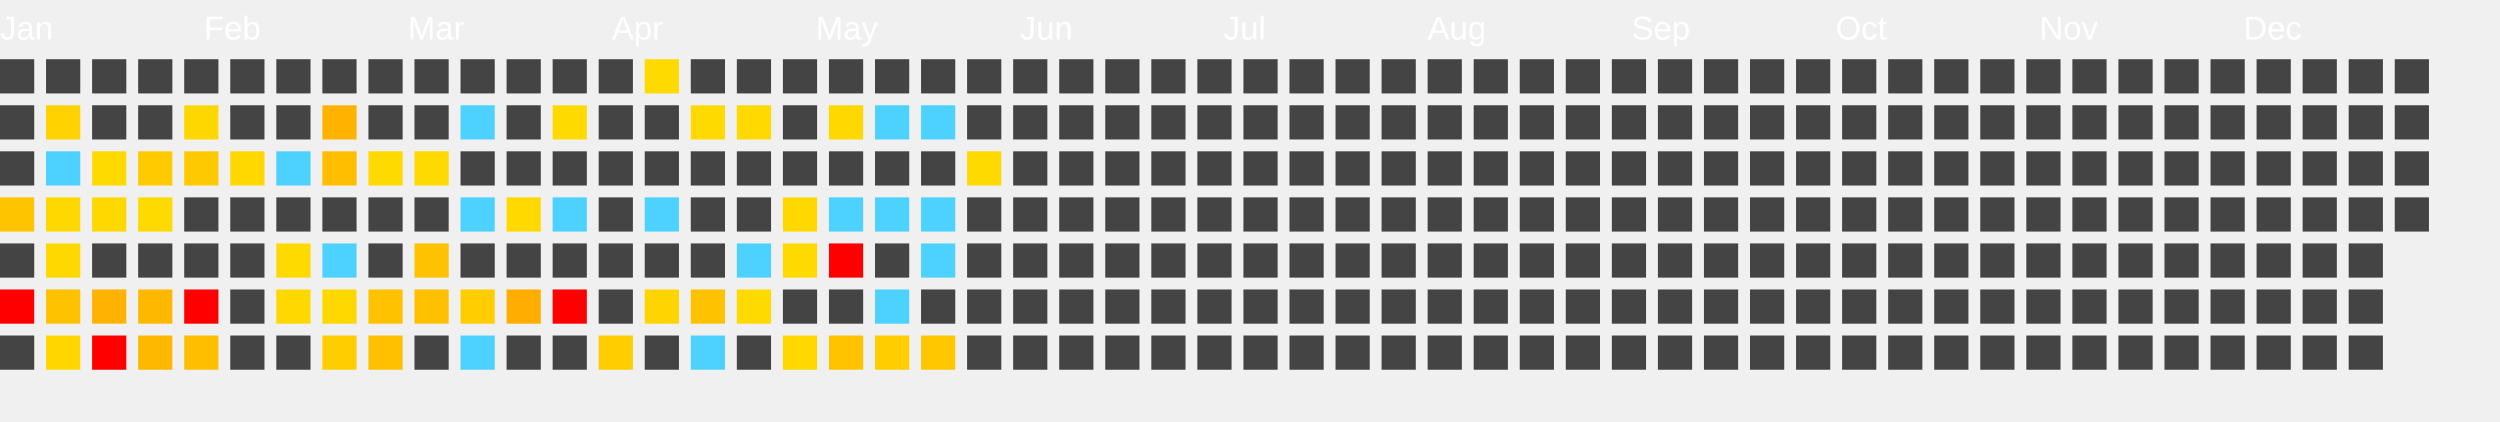
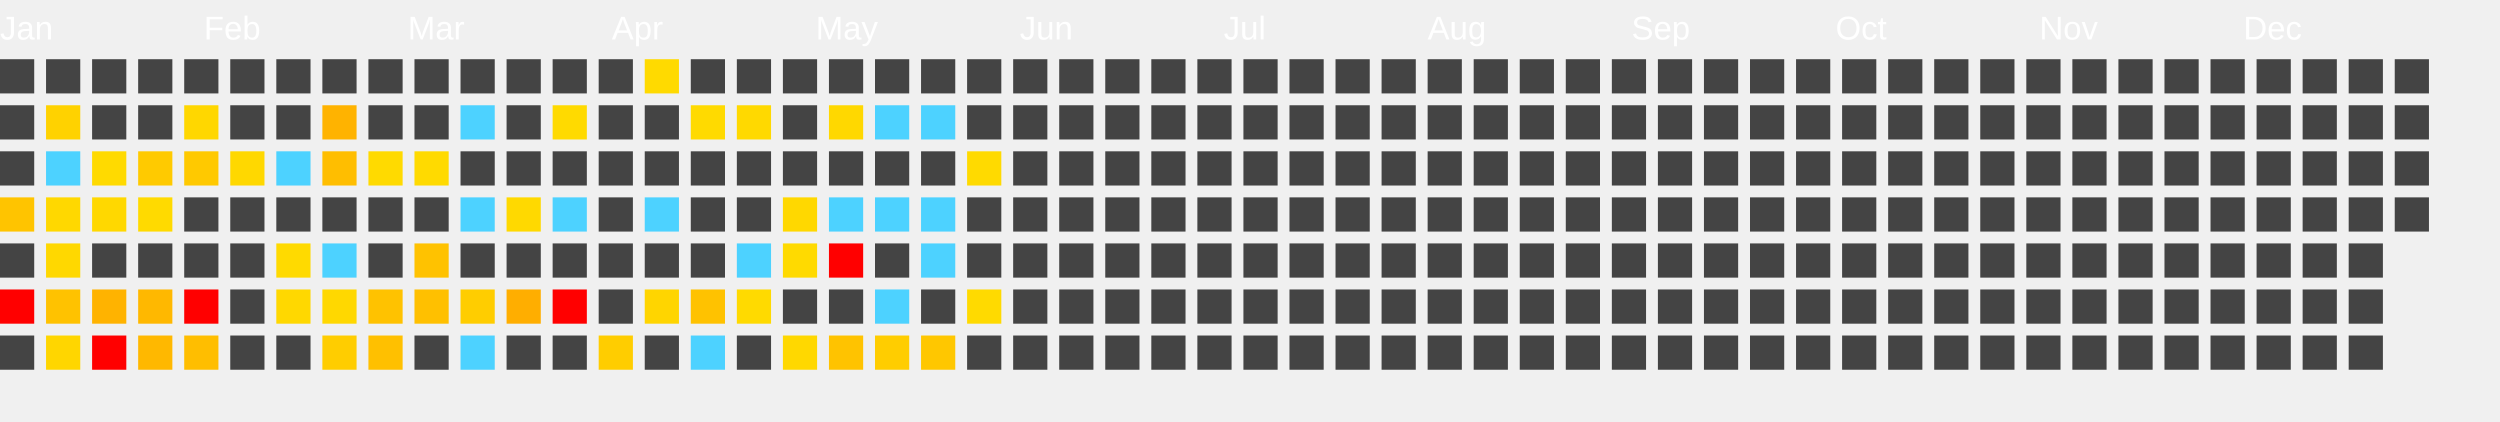
<svg xmlns="http://www.w3.org/2000/svg" baseProfile="full" height="32mm" version="1.1" viewBox="0,0,190,32" width="190mm">
  <defs />
  <rect fill="none" height="32" width="190" x="0" y="0" />
  <text fill="#FFFFFF" style="font-size:2.5px; font-family:Arial" x="0.0" y="3.0">Jan</text>
  <text fill="#FFFFFF" style="font-size:2.5px; font-family:Arial" x="15.5" y="3.0">Feb</text>
  <text fill="#FFFFFF" style="font-size:2.5px; font-family:Arial" x="31.0" y="3.0">Mar</text>
  <text fill="#FFFFFF" style="font-size:2.5px; font-family:Arial" x="46.5" y="3.0">Apr</text>
  <text fill="#FFFFFF" style="font-size:2.5px; font-family:Arial" x="62.0" y="3.0">May</text>
  <text fill="#FFFFFF" style="font-size:2.5px; font-family:Arial" x="77.5" y="3.0">Jun</text>
  <text fill="#FFFFFF" style="font-size:2.5px; font-family:Arial" x="93.0" y="3.0">Jul</text>
  <text fill="#FFFFFF" style="font-size:2.5px; font-family:Arial" x="108.5" y="3.0">Aug</text>
  <text fill="#FFFFFF" style="font-size:2.5px; font-family:Arial" x="124.0" y="3.0">Sep</text>
  <text fill="#FFFFFF" style="font-size:2.5px; font-family:Arial" x="139.5" y="3.0">Oct</text>
  <text fill="#FFFFFF" style="font-size:2.5px; font-family:Arial" x="155.0" y="3.0">Nov</text>
  <text fill="#FFFFFF" style="font-size:2.5px; font-family:Arial" x="170.5" y="3.0">Dec</text>
  <rect fill="#444444" height="2.6" width="2.6" x="0.0" y="4.5" />
  <rect fill="#444444" height="2.6" width="2.6" x="0.0" y="8.0" />
  <rect fill="#444444" height="2.6" width="2.6" x="0.0" y="11.5" />
  <rect fill="#ffc400" height="2.6" width="2.6" x="0.0" y="15.0" />
  <rect fill="#444444" height="2.6" width="2.6" x="0.0" y="18.5" />
  <rect fill="red" height="2.6" width="2.6" x="0.0" y="22.0" />
  <rect fill="#444444" height="2.6" width="2.6" x="0.0" y="25.5" />
  <rect fill="#444444" height="2.6" width="2.6" x="3.5" y="4.5" />
  <rect fill="#ffd200" height="2.6" width="2.6" x="3.5" y="8.0" />
  <rect fill="#4dd2ff" height="2.6" width="2.6" x="3.5" y="11.5" />
  <rect fill="#ffd800" height="2.6" width="2.6" x="3.5" y="15.0" />
  <rect fill="#ffd800" height="2.6" width="2.6" x="3.5" y="18.5" />
  <rect fill="#ffc200" height="2.6" width="2.6" x="3.5" y="22.0" />
  <rect fill="#ffd600" height="2.6" width="2.6" x="3.5" y="25.5" />
  <rect fill="#444444" height="2.6" width="2.6" x="7.0" y="4.5" />
  <rect fill="#444444" height="2.6" width="2.6" x="7.0" y="8.0" />
  <rect fill="#ffda00" height="2.6" width="2.6" x="7.0" y="11.5" />
  <rect fill="#ffd800" height="2.6" width="2.6" x="7.0" y="15.0" />
  <rect fill="#444444" height="2.6" width="2.6" x="7.0" y="18.5" />
  <rect fill="#ffb300" height="2.6" width="2.6" x="7.0" y="22.0" />
  <rect fill="red" height="2.6" width="2.6" x="7.0" y="25.5" />
  <rect fill="#444444" height="2.6" width="2.6" x="10.5" y="4.5" />
  <rect fill="#444444" height="2.6" width="2.6" x="10.5" y="8.0" />
  <rect fill="#ffca00" height="2.6" width="2.6" x="10.5" y="11.5" />
  <rect fill="#ffda00" height="2.6" width="2.6" x="10.5" y="15.0" />
  <rect fill="#444444" height="2.6" width="2.6" x="10.5" y="18.5" />
  <rect fill="#ffb800" height="2.6" width="2.6" x="10.5" y="22.0" />
  <rect fill="#ffb800" height="2.6" width="2.6" x="10.5" y="25.5" />
  <rect fill="#444444" height="2.6" width="2.6" x="14.0" y="4.5" />
  <rect fill="#ffd700" height="2.6" width="2.6" x="14.0" y="8.0" />
  <rect fill="#ffc900" height="2.6" width="2.6" x="14.0" y="11.5" />
  <rect fill="#444444" height="2.6" width="2.6" x="14.0" y="15.0" />
  <rect fill="#444444" height="2.6" width="2.6" x="14.0" y="18.5" />
  <rect fill="red" height="2.6" width="2.6" x="14.0" y="22.0" />
  <rect fill="#ffbe00" height="2.6" width="2.6" x="14.0" y="25.5" />
  <rect fill="#444444" height="2.6" width="2.6" x="17.5" y="4.5" />
  <rect fill="#444444" height="2.6" width="2.6" x="17.5" y="8.0" />
  <rect fill="#ffd800" height="2.6" width="2.6" x="17.5" y="11.5" />
  <rect fill="#444444" height="2.6" width="2.6" x="17.5" y="15.0" />
  <rect fill="#444444" height="2.6" width="2.6" x="17.5" y="18.5" />
  <rect fill="#444444" height="2.6" width="2.6" x="17.5" y="22.0" />
  <rect fill="#444444" height="2.6" width="2.6" x="17.5" y="25.5" />
  <rect fill="#444444" height="2.6" width="2.6" x="21.0" y="4.5" />
  <rect fill="#444444" height="2.6" width="2.6" x="21.0" y="8.0" />
  <rect fill="#4dd2ff" height="2.6" width="2.6" x="21.0" y="11.5" />
  <rect fill="#444444" height="2.6" width="2.6" x="21.0" y="15.0" />
  <rect fill="#ffda00" height="2.6" width="2.6" x="21.0" y="18.5" />
  <rect fill="#ffd800" height="2.6" width="2.6" x="21.0" y="22.0" />
  <rect fill="#444444" height="2.6" width="2.6" x="21.0" y="25.5" />
  <rect fill="#444444" height="2.6" width="2.6" x="24.5" y="4.5" />
  <rect fill="#ffb300" height="2.6" width="2.6" x="24.5" y="8.0" />
  <rect fill="#ffbe00" height="2.6" width="2.6" x="24.5" y="11.5" />
  <rect fill="#444444" height="2.6" width="2.6" x="24.5" y="15.0" />
  <rect fill="#4dd2ff" height="2.6" width="2.6" x="24.5" y="18.5" />
  <rect fill="#ffd800" height="2.6" width="2.6" x="24.5" y="22.0" />
  <rect fill="#ffcd00" height="2.6" width="2.6" x="24.5" y="25.5" />
  <rect fill="#444444" height="2.6" width="2.6" x="28.0" y="4.5" />
  <rect fill="#444444" height="2.6" width="2.6" x="28.0" y="8.0" />
  <rect fill="#ffda00" height="2.6" width="2.6" x="28.0" y="11.5" />
  <rect fill="#444444" height="2.6" width="2.6" x="28.0" y="15.0" />
  <rect fill="#444444" height="2.6" width="2.6" x="28.0" y="18.5" />
  <rect fill="#ffc200" height="2.6" width="2.6" x="28.0" y="22.0" />
  <rect fill="#ffc000" height="2.6" width="2.6" x="28.0" y="25.5" />
  <rect fill="#444444" height="2.6" width="2.6" x="31.5" y="4.5" />
  <rect fill="#444444" height="2.6" width="2.6" x="31.5" y="8.0" />
  <rect fill="#ffda00" height="2.6" width="2.6" x="31.5" y="11.5" />
  <rect fill="#444444" height="2.6" width="2.6" x="31.5" y="15.0" />
  <rect fill="#ffc200" height="2.6" width="2.6" x="31.5" y="18.5" />
  <rect fill="#ffc000" height="2.6" width="2.6" x="31.5" y="22.0" />
  <rect fill="#444444" height="2.6" width="2.6" x="31.5" y="25.5" />
  <rect fill="#444444" height="2.6" width="2.6" x="35.0" y="4.5" />
  <rect fill="#4dd2ff" height="2.6" width="2.6" x="35.0" y="8.0" />
  <rect fill="#444444" height="2.6" width="2.6" x="35.0" y="11.5" />
  <rect fill="#4dd2ff" height="2.6" width="2.6" x="35.0" y="15.0" />
  <rect fill="#444444" height="2.6" width="2.6" x="35.0" y="18.5" />
  <rect fill="#ffcd00" height="2.6" width="2.6" x="35.0" y="22.0" />
  <rect fill="#4dd2ff" height="2.6" width="2.6" x="35.0" y="25.5" />
  <rect fill="#444444" height="2.6" width="2.6" x="38.5" y="4.5" />
  <rect fill="#444444" height="2.6" width="2.6" x="38.5" y="8.0" />
  <rect fill="#444444" height="2.6" width="2.6" x="38.5" y="11.5" />
  <rect fill="#ffd900" height="2.6" width="2.6" x="38.5" y="15.0" />
  <rect fill="#444444" height="2.6" width="2.6" x="38.5" y="18.5" />
  <rect fill="#ffae00" height="2.6" width="2.6" x="38.5" y="22.0" />
  <rect fill="#444444" height="2.6" width="2.6" x="38.5" y="25.5" />
  <rect fill="#444444" height="2.6" width="2.6" x="42.0" y="4.5" />
  <rect fill="#ffda00" height="2.6" width="2.6" x="42.0" y="8.0" />
  <rect fill="#444444" height="2.6" width="2.6" x="42.0" y="11.5" />
  <rect fill="#4dd2ff" height="2.6" width="2.6" x="42.0" y="15.0" />
  <rect fill="#444444" height="2.6" width="2.6" x="42.0" y="18.5" />
  <rect fill="red" height="2.6" width="2.6" x="42.0" y="22.0" />
  <rect fill="#444444" height="2.6" width="2.6" x="42.0" y="25.5" />
  <rect fill="#444444" height="2.6" width="2.6" x="45.5" y="4.5" />
  <rect fill="#444444" height="2.6" width="2.6" x="45.5" y="8.0" />
  <rect fill="#444444" height="2.6" width="2.6" x="45.5" y="11.5" />
  <rect fill="#444444" height="2.6" width="2.6" x="45.5" y="15.0" />
  <rect fill="#444444" height="2.6" width="2.6" x="45.5" y="18.5" />
  <rect fill="#444444" height="2.6" width="2.6" x="45.5" y="22.0" />
  <rect fill="#ffcd00" height="2.6" width="2.6" x="45.5" y="25.5" />
  <rect fill="#ffda00" height="2.6" width="2.6" x="49.0" y="4.5" />
  <rect fill="#444444" height="2.6" width="2.6" x="49.0" y="8.0" />
  <rect fill="#444444" height="2.6" width="2.6" x="49.0" y="11.5" />
  <rect fill="#4dd2ff" height="2.6" width="2.6" x="49.0" y="15.0" />
  <rect fill="#444444" height="2.6" width="2.6" x="49.0" y="18.5" />
  <rect fill="#ffd500" height="2.6" width="2.6" x="49.0" y="22.0" />
  <rect fill="#444444" height="2.6" width="2.6" x="49.0" y="25.5" />
  <rect fill="#444444" height="2.6" width="2.6" x="52.5" y="4.5" />
  <rect fill="#ffda00" height="2.6" width="2.6" x="52.5" y="8.0" />
  <rect fill="#444444" height="2.6" width="2.6" x="52.5" y="11.5" />
  <rect fill="#444444" height="2.6" width="2.6" x="52.5" y="15.0" />
  <rect fill="#444444" height="2.6" width="2.6" x="52.5" y="18.5" />
  <rect fill="#ffc200" height="2.6" width="2.6" x="52.5" y="22.0" />
  <rect fill="#4dd2ff" height="2.6" width="2.6" x="52.5" y="25.5" />
  <rect fill="#444444" height="2.6" width="2.6" x="56.0" y="4.5" />
  <rect fill="#ffd900" height="2.6" width="2.6" x="56.0" y="8.0" />
  <rect fill="#444444" height="2.6" width="2.6" x="56.0" y="11.5" />
  <rect fill="#444444" height="2.6" width="2.6" x="56.0" y="15.0" />
  <rect fill="#4dd2ff" height="2.6" width="2.6" x="56.0" y="18.5" />
  <rect fill="#ffda00" height="2.6" width="2.6" x="56.0" y="22.0" />
  <rect fill="#444444" height="2.6" width="2.6" x="56.0" y="25.5" />
  <rect fill="#444444" height="2.6" width="2.6" x="59.5" y="4.5" />
  <rect fill="#444444" height="2.6" width="2.6" x="59.5" y="8.0" />
  <rect fill="#444444" height="2.6" width="2.6" x="59.5" y="11.5" />
  <rect fill="#ffd800" height="2.6" width="2.6" x="59.5" y="15.0" />
  <rect fill="#ffda00" height="2.6" width="2.6" x="59.5" y="18.5" />
  <rect fill="#444444" height="2.6" width="2.6" x="59.5" y="22.0" />
  <rect fill="#ffd800" height="2.6" width="2.6" x="59.5" y="25.5" />
  <rect fill="#444444" height="2.6" width="2.6" x="63.0" y="4.5" />
  <rect fill="#ffd800" height="2.6" width="2.6" x="63.0" y="8.0" />
  <rect fill="#444444" height="2.6" width="2.6" x="63.0" y="11.5" />
  <rect fill="#4dd2ff" height="2.6" width="2.6" x="63.0" y="15.0" />
  <rect fill="red" height="2.6" width="2.6" x="63.0" y="18.5" />
  <rect fill="#444444" height="2.6" width="2.6" x="63.0" y="22.0" />
  <rect fill="#ffc300" height="2.6" width="2.6" x="63.0" y="25.5" />
  <rect fill="#444444" height="2.6" width="2.6" x="66.5" y="4.5" />
  <rect fill="#4dd2ff" height="2.6" width="2.6" x="66.5" y="8.0" />
  <rect fill="#444444" height="2.6" width="2.6" x="66.5" y="11.5" />
  <rect fill="#4dd2ff" height="2.6" width="2.6" x="66.5" y="15.0" />
  <rect fill="#444444" height="2.6" width="2.6" x="66.5" y="18.5" />
  <rect fill="#4dd2ff" height="2.6" width="2.6" x="66.5" y="22.0" />
  <rect fill="#ffcd00" height="2.6" width="2.6" x="66.5" y="25.5" />
  <rect fill="#444444" height="2.6" width="2.6" x="70.0" y="4.5" />
  <rect fill="#4dd2ff" height="2.6" width="2.6" x="70.0" y="8.0" />
  <rect fill="#444444" height="2.6" width="2.6" x="70.0" y="11.5" />
  <rect fill="#4dd2ff" height="2.6" width="2.6" x="70.0" y="15.0" />
  <rect fill="#4dd2ff" height="2.6" width="2.6" x="70.0" y="18.5" />
  <rect fill="#444444" height="2.6" width="2.6" x="70.0" y="22.0" />
  <rect fill="#ffc700" height="2.6" width="2.6" x="70.0" y="25.5" />
  <rect fill="#444444" height="2.6" width="2.6" x="73.5" y="4.5" />
  <rect fill="#444444" height="2.6" width="2.6" x="73.5" y="8.0" />
  <rect fill="#ffda00" height="2.6" width="2.6" x="73.5" y="11.5" />
  <rect fill="#444444" height="2.6" width="2.6" x="73.5" y="15.0" />
  <rect fill="#444444" height="2.6" width="2.6" x="73.5" y="18.5" />
-   <rect fill="#444444" height="2.6" width="2.6" x="73.5" y="22.0" />
+   <rect fill="#ffda00" height="2.6" width="2.6" x="73.5" y="22.0" />
  <rect fill="#444444" height="2.6" width="2.6" x="73.5" y="25.5" />
  <rect fill="#444444" height="2.6" width="2.6" x="77.0" y="4.5" />
  <rect fill="#444444" height="2.6" width="2.6" x="77.0" y="8.0" />
  <rect fill="#444444" height="2.6" width="2.6" x="77.0" y="11.5" />
  <rect fill="#444444" height="2.6" width="2.6" x="77.0" y="15.0" />
  <rect fill="#444444" height="2.6" width="2.6" x="77.0" y="18.5" />
  <rect fill="#444444" height="2.6" width="2.6" x="77.0" y="22.0" />
  <rect fill="#444444" height="2.6" width="2.6" x="77.0" y="25.5" />
  <rect fill="#444444" height="2.6" width="2.6" x="80.5" y="4.5" />
  <rect fill="#444444" height="2.6" width="2.6" x="80.5" y="8.0" />
  <rect fill="#444444" height="2.6" width="2.6" x="80.5" y="11.5" />
  <rect fill="#444444" height="2.6" width="2.6" x="80.5" y="15.0" />
  <rect fill="#444444" height="2.6" width="2.6" x="80.5" y="18.5" />
  <rect fill="#444444" height="2.6" width="2.6" x="80.5" y="22.0" />
  <rect fill="#444444" height="2.6" width="2.6" x="80.5" y="25.5" />
  <rect fill="#444444" height="2.6" width="2.6" x="84.0" y="4.5" />
  <rect fill="#444444" height="2.6" width="2.6" x="84.0" y="8.0" />
  <rect fill="#444444" height="2.6" width="2.6" x="84.0" y="11.5" />
  <rect fill="#444444" height="2.6" width="2.6" x="84.0" y="15.0" />
  <rect fill="#444444" height="2.6" width="2.6" x="84.0" y="18.5" />
  <rect fill="#444444" height="2.6" width="2.6" x="84.0" y="22.0" />
  <rect fill="#444444" height="2.6" width="2.6" x="84.0" y="25.5" />
  <rect fill="#444444" height="2.6" width="2.6" x="87.5" y="4.5" />
  <rect fill="#444444" height="2.6" width="2.6" x="87.5" y="8.0" />
  <rect fill="#444444" height="2.6" width="2.6" x="87.5" y="11.5" />
  <rect fill="#444444" height="2.6" width="2.6" x="87.5" y="15.0" />
  <rect fill="#444444" height="2.6" width="2.6" x="87.5" y="18.5" />
  <rect fill="#444444" height="2.6" width="2.6" x="87.5" y="22.0" />
  <rect fill="#444444" height="2.6" width="2.6" x="87.5" y="25.5" />
  <rect fill="#444444" height="2.6" width="2.6" x="91.0" y="4.5" />
  <rect fill="#444444" height="2.6" width="2.6" x="91.0" y="8.0" />
  <rect fill="#444444" height="2.6" width="2.6" x="91.0" y="11.5" />
  <rect fill="#444444" height="2.6" width="2.6" x="91.0" y="15.0" />
  <rect fill="#444444" height="2.6" width="2.6" x="91.0" y="18.5" />
  <rect fill="#444444" height="2.6" width="2.6" x="91.0" y="22.0" />
  <rect fill="#444444" height="2.6" width="2.6" x="91.0" y="25.5" />
  <rect fill="#444444" height="2.6" width="2.6" x="94.5" y="4.5" />
  <rect fill="#444444" height="2.6" width="2.6" x="94.5" y="8.0" />
  <rect fill="#444444" height="2.6" width="2.6" x="94.5" y="11.5" />
  <rect fill="#444444" height="2.6" width="2.6" x="94.5" y="15.0" />
  <rect fill="#444444" height="2.6" width="2.6" x="94.5" y="18.5" />
  <rect fill="#444444" height="2.6" width="2.6" x="94.5" y="22.0" />
  <rect fill="#444444" height="2.6" width="2.6" x="94.5" y="25.5" />
  <rect fill="#444444" height="2.6" width="2.6" x="98.0" y="4.5" />
  <rect fill="#444444" height="2.6" width="2.6" x="98.0" y="8.0" />
  <rect fill="#444444" height="2.6" width="2.6" x="98.0" y="11.5" />
  <rect fill="#444444" height="2.6" width="2.6" x="98.0" y="15.0" />
  <rect fill="#444444" height="2.6" width="2.6" x="98.0" y="18.5" />
  <rect fill="#444444" height="2.6" width="2.6" x="98.0" y="22.0" />
  <rect fill="#444444" height="2.6" width="2.6" x="98.0" y="25.5" />
  <rect fill="#444444" height="2.6" width="2.6" x="101.5" y="4.5" />
  <rect fill="#444444" height="2.6" width="2.6" x="101.5" y="8.0" />
  <rect fill="#444444" height="2.6" width="2.6" x="101.5" y="11.5" />
  <rect fill="#444444" height="2.6" width="2.6" x="101.5" y="15.0" />
  <rect fill="#444444" height="2.6" width="2.6" x="101.5" y="18.5" />
  <rect fill="#444444" height="2.6" width="2.6" x="101.5" y="22.0" />
  <rect fill="#444444" height="2.6" width="2.6" x="101.5" y="25.5" />
  <rect fill="#444444" height="2.6" width="2.6" x="105.0" y="4.5" />
  <rect fill="#444444" height="2.6" width="2.6" x="105.0" y="8.0" />
  <rect fill="#444444" height="2.6" width="2.6" x="105.0" y="11.5" />
  <rect fill="#444444" height="2.6" width="2.6" x="105.0" y="15.0" />
  <rect fill="#444444" height="2.6" width="2.6" x="105.0" y="18.5" />
  <rect fill="#444444" height="2.6" width="2.6" x="105.0" y="22.0" />
  <rect fill="#444444" height="2.6" width="2.6" x="105.0" y="25.5" />
  <rect fill="#444444" height="2.6" width="2.6" x="108.5" y="4.5" />
  <rect fill="#444444" height="2.6" width="2.6" x="108.5" y="8.0" />
  <rect fill="#444444" height="2.6" width="2.6" x="108.5" y="11.5" />
  <rect fill="#444444" height="2.6" width="2.6" x="108.5" y="15.0" />
  <rect fill="#444444" height="2.6" width="2.6" x="108.5" y="18.5" />
  <rect fill="#444444" height="2.6" width="2.6" x="108.5" y="22.0" />
  <rect fill="#444444" height="2.6" width="2.6" x="108.5" y="25.5" />
  <rect fill="#444444" height="2.6" width="2.6" x="112.0" y="4.5" />
  <rect fill="#444444" height="2.6" width="2.6" x="112.0" y="8.0" />
  <rect fill="#444444" height="2.6" width="2.6" x="112.0" y="11.5" />
  <rect fill="#444444" height="2.6" width="2.6" x="112.0" y="15.0" />
  <rect fill="#444444" height="2.6" width="2.6" x="112.0" y="18.5" />
  <rect fill="#444444" height="2.6" width="2.6" x="112.0" y="22.0" />
  <rect fill="#444444" height="2.6" width="2.6" x="112.0" y="25.5" />
  <rect fill="#444444" height="2.6" width="2.6" x="115.5" y="4.5" />
  <rect fill="#444444" height="2.6" width="2.6" x="115.5" y="8.0" />
  <rect fill="#444444" height="2.6" width="2.6" x="115.5" y="11.5" />
  <rect fill="#444444" height="2.6" width="2.6" x="115.5" y="15.0" />
  <rect fill="#444444" height="2.6" width="2.6" x="115.5" y="18.5" />
  <rect fill="#444444" height="2.6" width="2.6" x="115.5" y="22.0" />
  <rect fill="#444444" height="2.6" width="2.6" x="115.5" y="25.5" />
  <rect fill="#444444" height="2.6" width="2.6" x="119.0" y="4.5" />
  <rect fill="#444444" height="2.6" width="2.6" x="119.0" y="8.0" />
  <rect fill="#444444" height="2.6" width="2.6" x="119.0" y="11.5" />
  <rect fill="#444444" height="2.6" width="2.6" x="119.0" y="15.0" />
  <rect fill="#444444" height="2.6" width="2.6" x="119.0" y="18.5" />
  <rect fill="#444444" height="2.6" width="2.6" x="119.0" y="22.0" />
  <rect fill="#444444" height="2.6" width="2.6" x="119.0" y="25.5" />
  <rect fill="#444444" height="2.6" width="2.6" x="122.5" y="4.5" />
  <rect fill="#444444" height="2.6" width="2.6" x="122.5" y="8.0" />
  <rect fill="#444444" height="2.6" width="2.6" x="122.5" y="11.5" />
  <rect fill="#444444" height="2.6" width="2.6" x="122.5" y="15.0" />
  <rect fill="#444444" height="2.6" width="2.6" x="122.5" y="18.5" />
  <rect fill="#444444" height="2.6" width="2.6" x="122.5" y="22.0" />
  <rect fill="#444444" height="2.6" width="2.6" x="122.5" y="25.5" />
  <rect fill="#444444" height="2.6" width="2.6" x="126.0" y="4.5" />
  <rect fill="#444444" height="2.6" width="2.6" x="126.0" y="8.0" />
  <rect fill="#444444" height="2.6" width="2.6" x="126.0" y="11.5" />
  <rect fill="#444444" height="2.6" width="2.6" x="126.0" y="15.0" />
  <rect fill="#444444" height="2.6" width="2.6" x="126.0" y="18.5" />
  <rect fill="#444444" height="2.6" width="2.6" x="126.0" y="22.0" />
  <rect fill="#444444" height="2.6" width="2.6" x="126.0" y="25.5" />
  <rect fill="#444444" height="2.6" width="2.6" x="129.5" y="4.5" />
  <rect fill="#444444" height="2.6" width="2.6" x="129.5" y="8.0" />
  <rect fill="#444444" height="2.6" width="2.6" x="129.5" y="11.5" />
  <rect fill="#444444" height="2.6" width="2.6" x="129.5" y="15.0" />
  <rect fill="#444444" height="2.6" width="2.6" x="129.5" y="18.5" />
  <rect fill="#444444" height="2.6" width="2.6" x="129.5" y="22.0" />
  <rect fill="#444444" height="2.6" width="2.6" x="129.5" y="25.5" />
  <rect fill="#444444" height="2.6" width="2.6" x="133.0" y="4.5" />
  <rect fill="#444444" height="2.6" width="2.6" x="133.0" y="8.0" />
  <rect fill="#444444" height="2.6" width="2.6" x="133.0" y="11.5" />
  <rect fill="#444444" height="2.6" width="2.6" x="133.0" y="15.0" />
  <rect fill="#444444" height="2.6" width="2.6" x="133.0" y="18.5" />
  <rect fill="#444444" height="2.6" width="2.6" x="133.0" y="22.0" />
  <rect fill="#444444" height="2.6" width="2.6" x="133.0" y="25.5" />
  <rect fill="#444444" height="2.6" width="2.6" x="136.5" y="4.5" />
  <rect fill="#444444" height="2.6" width="2.6" x="136.5" y="8.0" />
  <rect fill="#444444" height="2.6" width="2.6" x="136.5" y="11.5" />
  <rect fill="#444444" height="2.6" width="2.6" x="136.5" y="15.0" />
  <rect fill="#444444" height="2.6" width="2.6" x="136.5" y="18.5" />
  <rect fill="#444444" height="2.6" width="2.6" x="136.5" y="22.0" />
  <rect fill="#444444" height="2.6" width="2.6" x="136.5" y="25.5" />
  <rect fill="#444444" height="2.6" width="2.6" x="140.0" y="4.5" />
  <rect fill="#444444" height="2.6" width="2.6" x="140.0" y="8.0" />
  <rect fill="#444444" height="2.6" width="2.6" x="140.0" y="11.5" />
  <rect fill="#444444" height="2.6" width="2.6" x="140.0" y="15.0" />
  <rect fill="#444444" height="2.6" width="2.6" x="140.0" y="18.5" />
  <rect fill="#444444" height="2.6" width="2.6" x="140.0" y="22.0" />
  <rect fill="#444444" height="2.6" width="2.6" x="140.0" y="25.5" />
  <rect fill="#444444" height="2.6" width="2.6" x="143.5" y="4.5" />
  <rect fill="#444444" height="2.6" width="2.6" x="143.5" y="8.0" />
  <rect fill="#444444" height="2.6" width="2.6" x="143.5" y="11.5" />
  <rect fill="#444444" height="2.6" width="2.6" x="143.5" y="15.0" />
  <rect fill="#444444" height="2.6" width="2.6" x="143.5" y="18.5" />
  <rect fill="#444444" height="2.6" width="2.6" x="143.5" y="22.0" />
  <rect fill="#444444" height="2.6" width="2.6" x="143.5" y="25.5" />
  <rect fill="#444444" height="2.6" width="2.6" x="147.0" y="4.5" />
  <rect fill="#444444" height="2.6" width="2.6" x="147.0" y="8.0" />
  <rect fill="#444444" height="2.6" width="2.6" x="147.0" y="11.5" />
  <rect fill="#444444" height="2.6" width="2.6" x="147.0" y="15.0" />
  <rect fill="#444444" height="2.6" width="2.6" x="147.0" y="18.5" />
  <rect fill="#444444" height="2.6" width="2.6" x="147.0" y="22.0" />
  <rect fill="#444444" height="2.6" width="2.6" x="147.0" y="25.5" />
  <rect fill="#444444" height="2.6" width="2.6" x="150.5" y="4.5" />
  <rect fill="#444444" height="2.6" width="2.6" x="150.5" y="8.0" />
  <rect fill="#444444" height="2.6" width="2.6" x="150.5" y="11.5" />
  <rect fill="#444444" height="2.6" width="2.6" x="150.5" y="15.0" />
  <rect fill="#444444" height="2.6" width="2.6" x="150.5" y="18.5" />
  <rect fill="#444444" height="2.6" width="2.6" x="150.5" y="22.0" />
  <rect fill="#444444" height="2.6" width="2.6" x="150.5" y="25.5" />
  <rect fill="#444444" height="2.6" width="2.6" x="154.0" y="4.5" />
  <rect fill="#444444" height="2.6" width="2.6" x="154.0" y="8.0" />
  <rect fill="#444444" height="2.6" width="2.6" x="154.0" y="11.5" />
  <rect fill="#444444" height="2.6" width="2.6" x="154.0" y="15.0" />
  <rect fill="#444444" height="2.6" width="2.6" x="154.0" y="18.5" />
  <rect fill="#444444" height="2.6" width="2.6" x="154.0" y="22.0" />
  <rect fill="#444444" height="2.6" width="2.6" x="154.0" y="25.5" />
  <rect fill="#444444" height="2.6" width="2.6" x="157.5" y="4.5" />
  <rect fill="#444444" height="2.6" width="2.6" x="157.5" y="8.0" />
  <rect fill="#444444" height="2.6" width="2.6" x="157.5" y="11.5" />
  <rect fill="#444444" height="2.6" width="2.6" x="157.5" y="15.0" />
  <rect fill="#444444" height="2.6" width="2.6" x="157.5" y="18.5" />
  <rect fill="#444444" height="2.6" width="2.6" x="157.5" y="22.0" />
  <rect fill="#444444" height="2.6" width="2.6" x="157.5" y="25.5" />
  <rect fill="#444444" height="2.6" width="2.6" x="161.0" y="4.5" />
  <rect fill="#444444" height="2.6" width="2.6" x="161.0" y="8.0" />
  <rect fill="#444444" height="2.6" width="2.6" x="161.0" y="11.5" />
  <rect fill="#444444" height="2.6" width="2.6" x="161.0" y="15.0" />
  <rect fill="#444444" height="2.6" width="2.6" x="161.0" y="18.5" />
  <rect fill="#444444" height="2.6" width="2.6" x="161.0" y="22.0" />
  <rect fill="#444444" height="2.6" width="2.6" x="161.0" y="25.5" />
  <rect fill="#444444" height="2.6" width="2.6" x="164.5" y="4.5" />
  <rect fill="#444444" height="2.6" width="2.6" x="164.5" y="8.0" />
  <rect fill="#444444" height="2.6" width="2.6" x="164.5" y="11.5" />
  <rect fill="#444444" height="2.6" width="2.6" x="164.5" y="15.0" />
  <rect fill="#444444" height="2.6" width="2.6" x="164.5" y="18.5" />
  <rect fill="#444444" height="2.6" width="2.6" x="164.5" y="22.0" />
  <rect fill="#444444" height="2.6" width="2.6" x="164.5" y="25.5" />
  <rect fill="#444444" height="2.6" width="2.6" x="168.0" y="4.5" />
  <rect fill="#444444" height="2.6" width="2.6" x="168.0" y="8.0" />
  <rect fill="#444444" height="2.6" width="2.6" x="168.0" y="11.5" />
  <rect fill="#444444" height="2.6" width="2.6" x="168.0" y="15.0" />
  <rect fill="#444444" height="2.6" width="2.6" x="168.0" y="18.5" />
  <rect fill="#444444" height="2.6" width="2.6" x="168.0" y="22.0" />
  <rect fill="#444444" height="2.6" width="2.6" x="168.0" y="25.5" />
  <rect fill="#444444" height="2.6" width="2.6" x="171.5" y="4.5" />
  <rect fill="#444444" height="2.6" width="2.6" x="171.5" y="8.0" />
  <rect fill="#444444" height="2.6" width="2.6" x="171.5" y="11.5" />
  <rect fill="#444444" height="2.6" width="2.6" x="171.5" y="15.0" />
  <rect fill="#444444" height="2.6" width="2.6" x="171.5" y="18.5" />
  <rect fill="#444444" height="2.6" width="2.6" x="171.5" y="22.0" />
  <rect fill="#444444" height="2.6" width="2.6" x="171.5" y="25.5" />
  <rect fill="#444444" height="2.6" width="2.6" x="175.0" y="4.5" />
  <rect fill="#444444" height="2.6" width="2.6" x="175.0" y="8.0" />
  <rect fill="#444444" height="2.6" width="2.6" x="175.0" y="11.5" />
  <rect fill="#444444" height="2.6" width="2.6" x="175.0" y="15.0" />
  <rect fill="#444444" height="2.6" width="2.6" x="175.0" y="18.5" />
  <rect fill="#444444" height="2.6" width="2.6" x="175.0" y="22.0" />
  <rect fill="#444444" height="2.6" width="2.6" x="175.0" y="25.5" />
  <rect fill="#444444" height="2.6" width="2.6" x="178.5" y="4.5" />
  <rect fill="#444444" height="2.6" width="2.6" x="178.5" y="8.0" />
  <rect fill="#444444" height="2.6" width="2.6" x="178.5" y="11.5" />
  <rect fill="#444444" height="2.6" width="2.6" x="178.5" y="15.0" />
  <rect fill="#444444" height="2.6" width="2.6" x="178.5" y="18.5" />
  <rect fill="#444444" height="2.6" width="2.6" x="178.5" y="22.0" />
  <rect fill="#444444" height="2.6" width="2.6" x="178.5" y="25.5" />
  <rect fill="#444444" height="2.6" width="2.6" x="182.0" y="4.5" />
  <rect fill="#444444" height="2.6" width="2.6" x="182.0" y="8.0" />
  <rect fill="#444444" height="2.6" width="2.6" x="182.0" y="11.5" />
  <rect fill="#444444" height="2.6" width="2.6" x="182.0" y="15.0" />
</svg>
